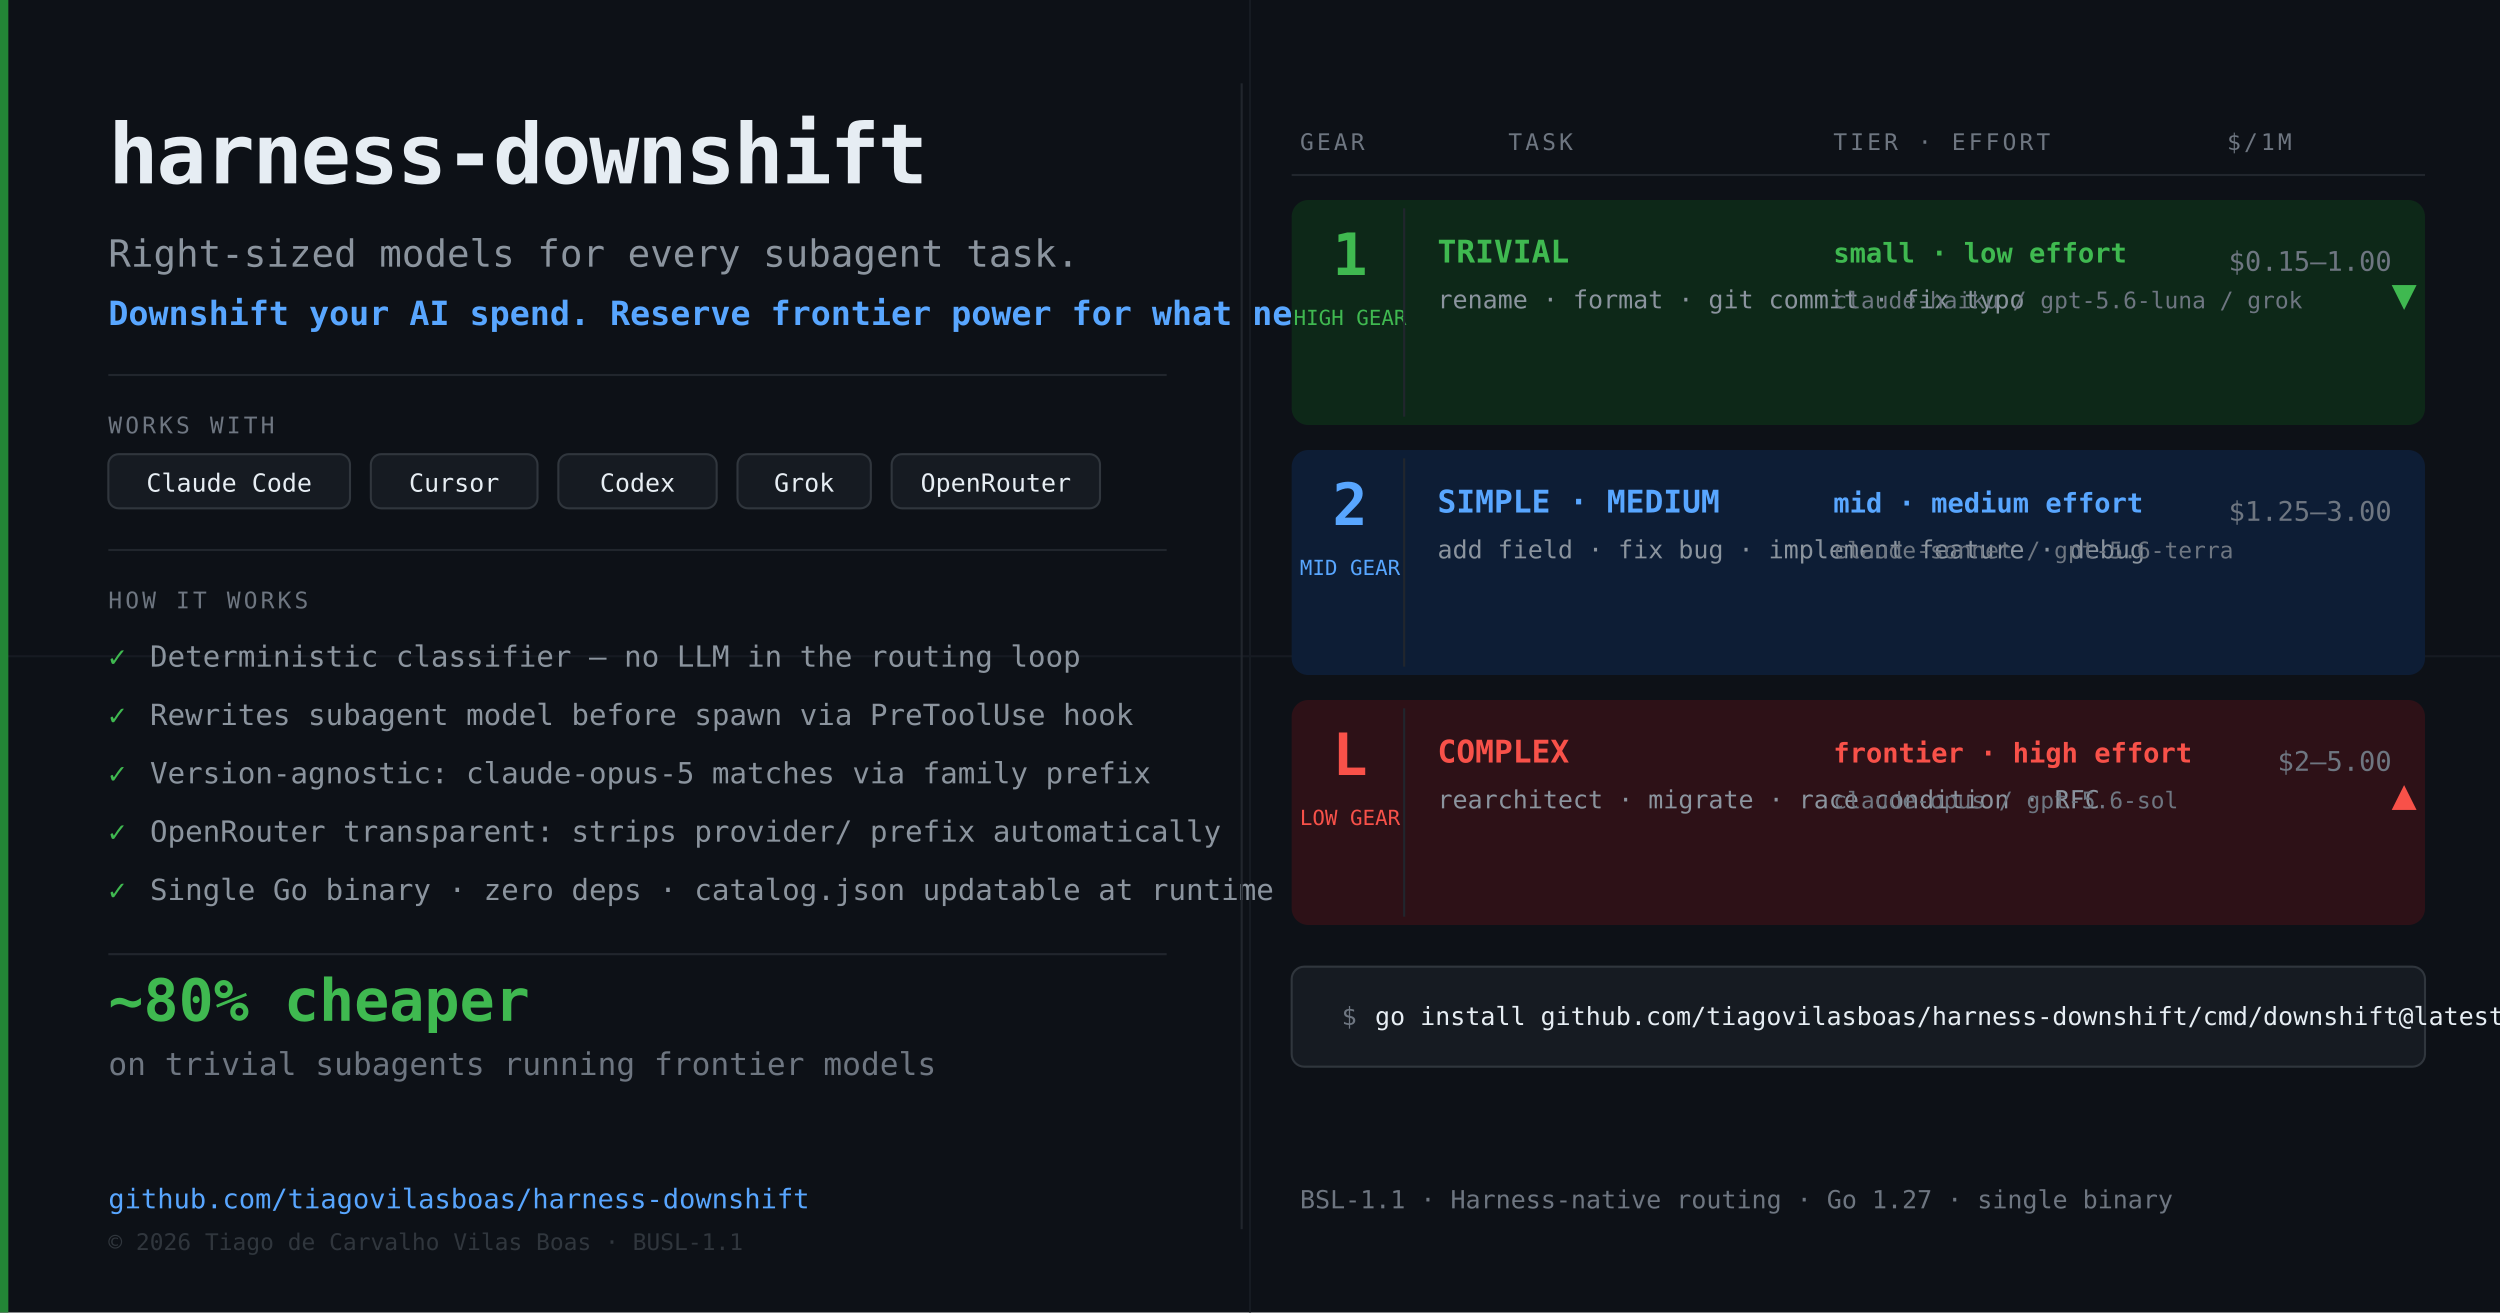
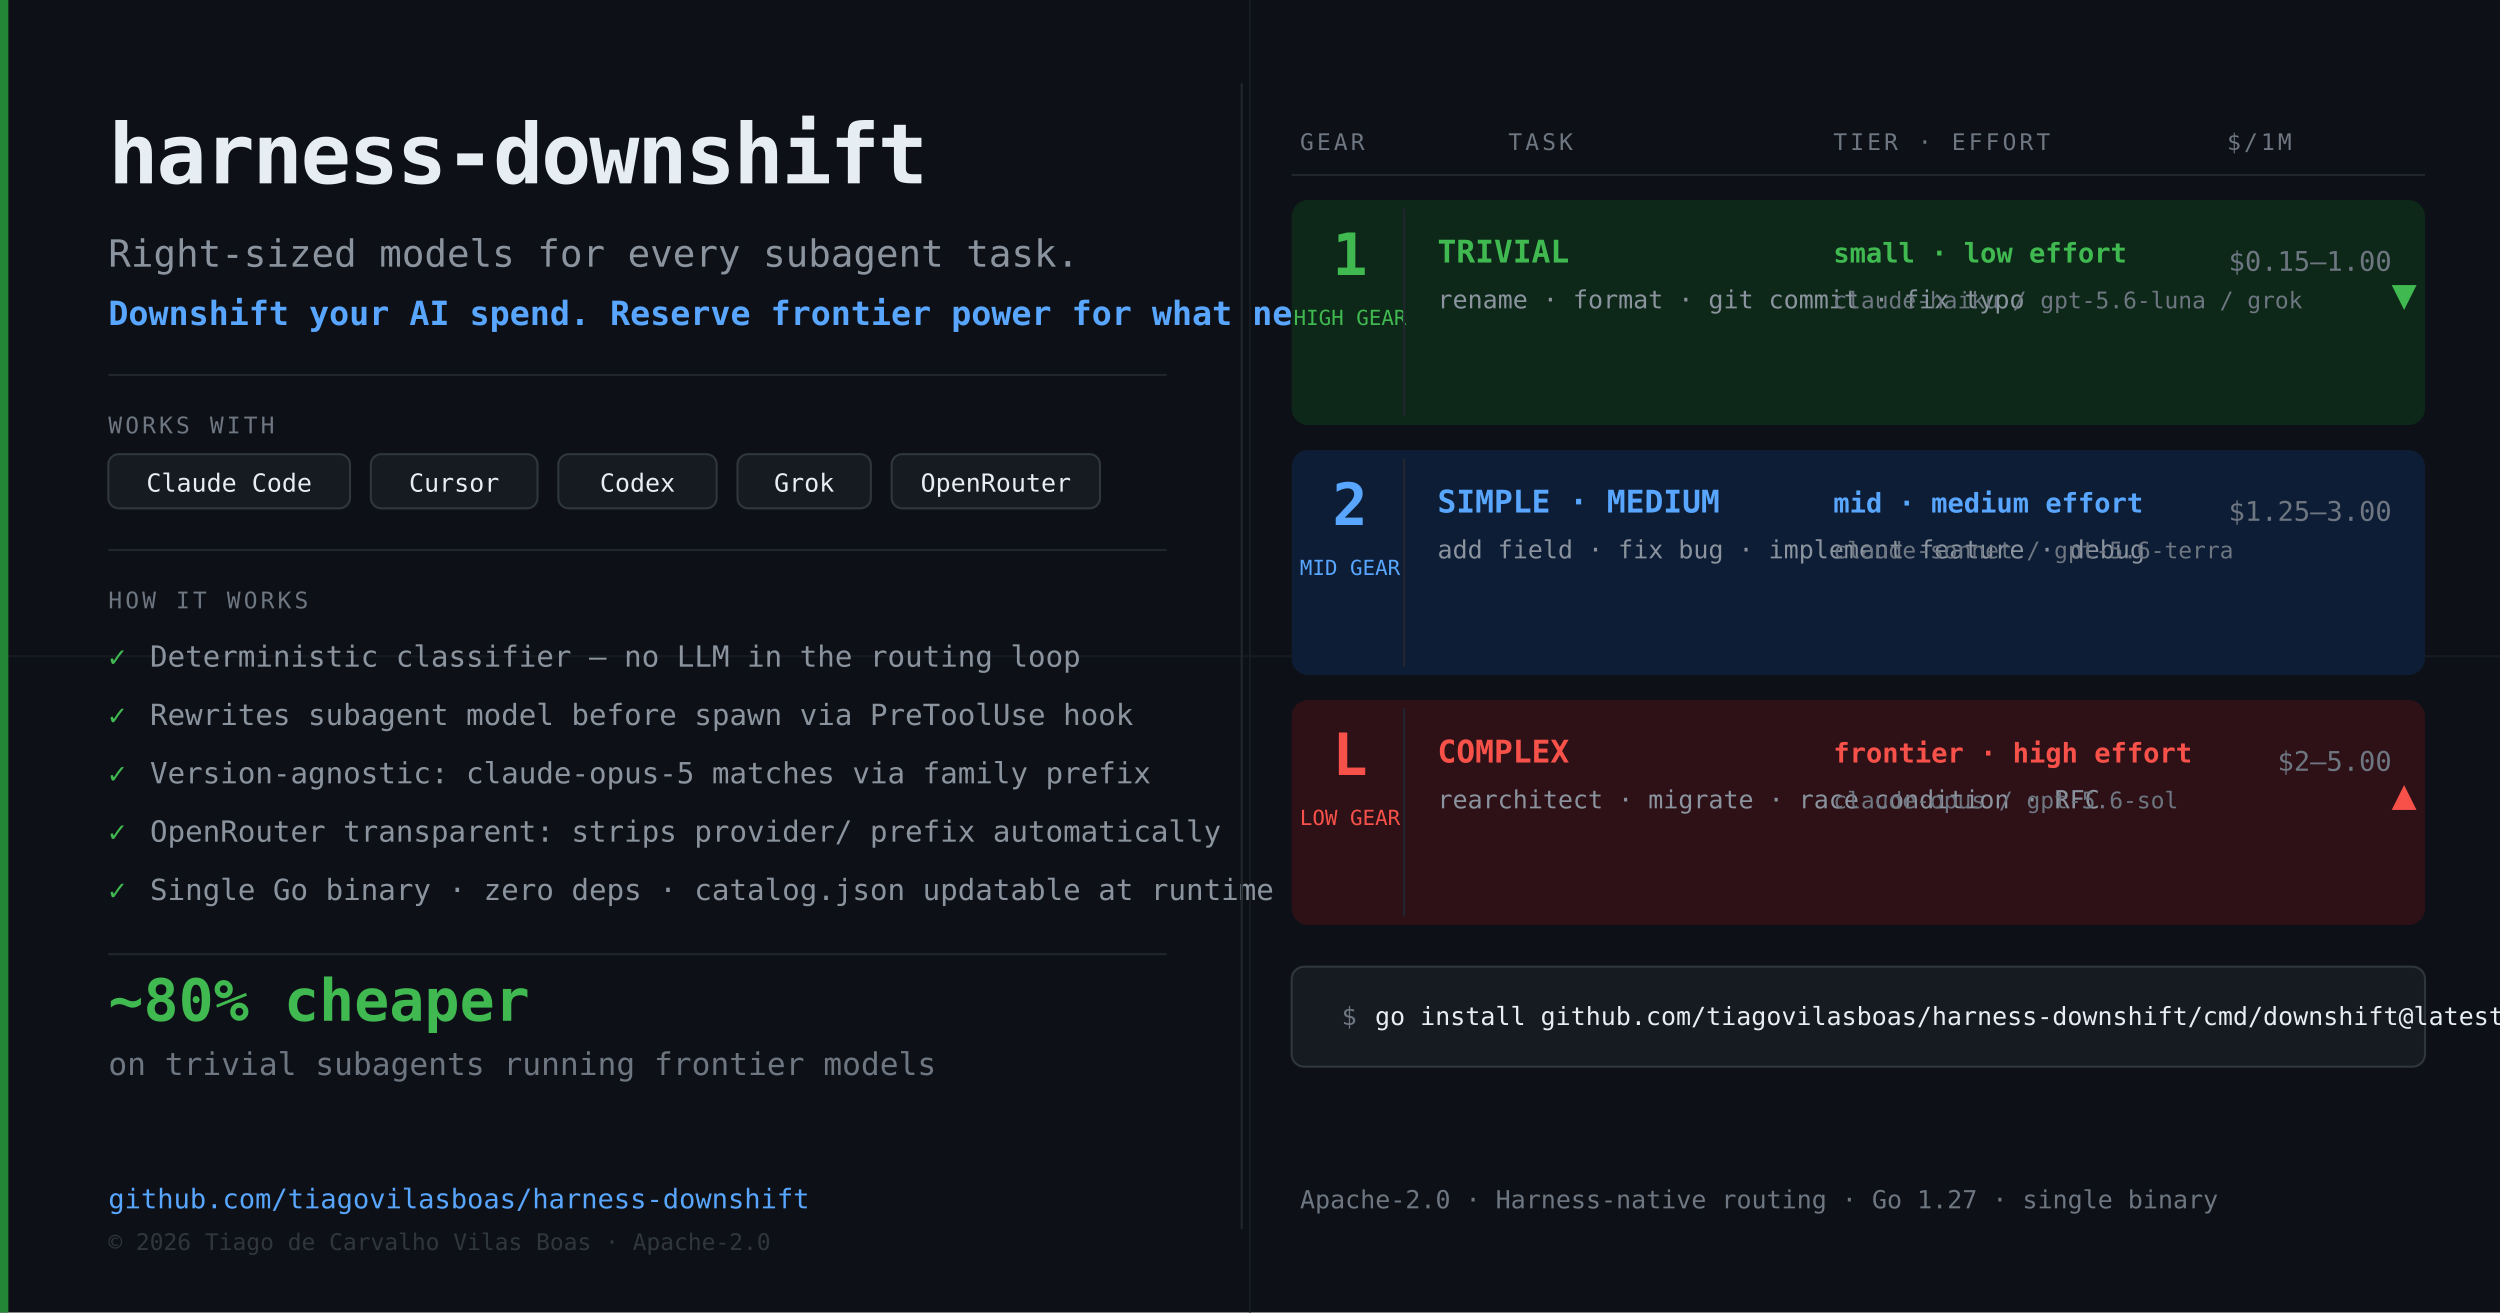
<svg xmlns="http://www.w3.org/2000/svg" width="1200" height="630" viewBox="0 0 1200 630" font-family="'SF Mono', 'Fira Code', 'Cascadia Code', ui-monospace, monospace">
  <rect width="1200" height="630" fill="#0d1117" />
  <line x1="0" y1="315" x2="1200" y2="315" stroke="#161b22" stroke-width="1" />
  <line x1="600" y1="0" x2="600" y2="630" stroke="#161b22" stroke-width="1" />
  <rect x="0" y="0" width="4" height="630" fill="#238636" />
  <text x="52" y="88" fill="#e6edf3" font-size="40" font-weight="700" letter-spacing="-1">harness-downshift</text>
  <text x="52" y="128" fill="#8b949e" font-size="18">Right-sized models for every subagent task.</text>
  <text x="52" y="156" fill="#58a6ff" font-size="16" font-weight="600">Downshift your AI spend. Reserve frontier power for what needs it.</text>
  <line x1="52" y1="180" x2="560" y2="180" stroke="#21262d" stroke-width="1" />
  <text x="52" y="208" fill="#6e7681" font-size="11" letter-spacing="1.5">WORKS WITH</text>
  <rect x="52" y="218" width="116" height="26" rx="5" fill="#161b22" stroke="#30363d" stroke-width="1" />
  <text x="110" y="236" fill="#e6edf3" font-size="12" text-anchor="middle">Claude Code</text>
  <rect x="178" y="218" width="80" height="26" rx="5" fill="#161b22" stroke="#30363d" stroke-width="1" />
  <text x="218" y="236" fill="#e6edf3" font-size="12" text-anchor="middle">Cursor</text>
  <rect x="268" y="218" width="76" height="26" rx="5" fill="#161b22" stroke="#30363d" stroke-width="1" />
  <text x="306" y="236" fill="#e6edf3" font-size="12" text-anchor="middle">Codex</text>
  <rect x="354" y="218" width="64" height="26" rx="5" fill="#161b22" stroke="#30363d" stroke-width="1" />
  <text x="386" y="236" fill="#e6edf3" font-size="12" text-anchor="middle">Grok</text>
  <rect x="428" y="218" width="100" height="26" rx="5" fill="#161b22" stroke="#30363d" stroke-width="1" />
  <text x="478" y="236" fill="#e6edf3" font-size="12" text-anchor="middle">OpenRouter</text>
  <line x1="52" y1="264" x2="560" y2="264" stroke="#21262d" stroke-width="1" />
  <text x="52" y="292" fill="#6e7681" font-size="11" letter-spacing="1.5">HOW IT WORKS</text>
  <text x="52" y="320" fill="#3fb950" font-size="14">✓</text>
  <text x="72" y="320" fill="#8b949e" font-size="14">Deterministic classifier — no LLM in the routing loop</text>
  <text x="52" y="348" fill="#3fb950" font-size="14">✓</text>
  <text x="72" y="348" fill="#8b949e" font-size="14">Rewrites subagent model before spawn via PreToolUse hook</text>
  <text x="52" y="376" fill="#3fb950" font-size="14">✓</text>
  <text x="72" y="376" fill="#8b949e" font-size="14">Version-agnostic: claude-opus-5 matches via family prefix</text>
  <text x="52" y="404" fill="#3fb950" font-size="14">✓</text>
  <text x="72" y="404" fill="#8b949e" font-size="14">OpenRouter transparent: strips provider/ prefix automatically</text>
  <text x="52" y="432" fill="#3fb950" font-size="14">✓</text>
  <text x="72" y="432" fill="#8b949e" font-size="14">Single Go binary · zero deps · catalog.json updatable at runtime</text>
  <line x1="52" y1="458" x2="560" y2="458" stroke="#21262d" stroke-width="1" />
  <text x="52" y="490" fill="#3fb950" font-size="28" font-weight="700">~80% cheaper</text>
  <text x="52" y="516" fill="#6e7681" font-size="15">on trivial subagents running frontier models</text>
  <text x="52" y="580" fill="#58a6ff" font-size="13">github.com/tiagovilasboas/harness-downshift</text>
-   <text x="52" y="600" fill="#30363d" font-size="11">© 2026 Tiago de Carvalho Vilas Boas · BUSL-1.1</text>
+   <text x="52" y="600" fill="#30363d" font-size="11">© 2026 Tiago de Carvalho Vilas Boas · Apache-2.0</text>
  <line x1="596" y1="40" x2="596" y2="590" stroke="#21262d" stroke-width="1" />
  <text x="624" y="72" fill="#6e7681" font-size="11" letter-spacing="1.5">GEAR</text>
  <text x="724" y="72" fill="#6e7681" font-size="11" letter-spacing="1.5">TASK</text>
  <text x="880" y="72" fill="#6e7681" font-size="11" letter-spacing="1.5">TIER · EFFORT</text>
  <text x="1100" y="72" fill="#6e7681" font-size="11" letter-spacing="1.5" text-anchor="end">$/1M</text>
  <line x1="620" y1="84" x2="1164" y2="84" stroke="#21262d" stroke-width="1" />
  <rect x="620" y="96" width="544" height="108" rx="8" fill="#0d2818" />
  <text x="648" y="132" fill="#3fb950" font-size="28" font-weight="700" text-anchor="middle">1</text>
  <text x="648" y="156" fill="#3fb950" font-size="10" text-anchor="middle">HIGH GEAR</text>
  <line x1="674" y1="100" x2="674" y2="200" stroke="#21262d" stroke-width="1" />
  <text x="690" y="126" fill="#3fb950" font-size="15" font-weight="700">TRIVIAL</text>
  <text x="690" y="148" fill="#8b949e" font-size="12">rename · format · git commit · fix typo</text>
  <text x="880" y="126" fill="#3fb950" font-size="13" font-weight="600">small · low effort</text>
  <text x="880" y="148" fill="#6e7681" font-size="11">claude-haiku / gpt-5.6-luna / grok</text>
  <text x="1148" y="130" fill="#6e7681" font-size="13" text-anchor="end">$0.15–1.00</text>
  <text x="1160" y="148" fill="#3fb950" font-size="20" text-anchor="end">▼</text>
  <rect x="620" y="216" width="544" height="108" rx="8" fill="#0d1d35" />
  <text x="648" y="252" fill="#58a6ff" font-size="28" font-weight="700" text-anchor="middle">2</text>
  <text x="648" y="276" fill="#58a6ff" font-size="10" text-anchor="middle">MID GEAR</text>
  <line x1="674" y1="220" x2="674" y2="320" stroke="#21262d" stroke-width="1" />
  <text x="690" y="246" fill="#58a6ff" font-size="15" font-weight="700">SIMPLE · MEDIUM</text>
  <text x="690" y="268" fill="#8b949e" font-size="12">add field · fix bug · implement feature · debug</text>
  <text x="880" y="246" fill="#58a6ff" font-size="13" font-weight="600">mid · medium effort</text>
  <text x="880" y="268" fill="#6e7681" font-size="11">claude-sonnet / gpt-5.6-terra</text>
  <text x="1148" y="250" fill="#6e7681" font-size="13" text-anchor="end">$1.25–3.00</text>
  <rect x="620" y="336" width="544" height="108" rx="8" fill="#2d1117" />
  <text x="648" y="372" fill="#f85149" font-size="28" font-weight="700" text-anchor="middle">L</text>
  <text x="648" y="396" fill="#f85149" font-size="10" text-anchor="middle">LOW GEAR</text>
  <line x1="674" y1="340" x2="674" y2="440" stroke="#21262d" stroke-width="1" />
  <text x="690" y="366" fill="#f85149" font-size="15" font-weight="700">COMPLEX</text>
  <text x="690" y="388" fill="#8b949e" font-size="12">rearchitect · migrate · race condition · RFC</text>
  <text x="880" y="366" fill="#f85149" font-size="13" font-weight="600">frontier · high effort</text>
  <text x="880" y="388" fill="#6e7681" font-size="11">claude-opus / gpt-5.6-sol</text>
  <text x="1148" y="370" fill="#6e7681" font-size="13" text-anchor="end">$2–5.00</text>
  <text x="1160" y="388" fill="#f85149" font-size="20" text-anchor="end">▲</text>
  <rect x="620" y="464" width="544" height="48" rx="6" fill="#161b22" stroke="#30363d" stroke-width="1" />
  <text x="644" y="492" fill="#6e7681" font-size="12">$</text>
  <text x="660" y="492" fill="#e6edf3" font-size="12">go install github.com/tiagovilasboas/harness-downshift/cmd/downshift@latest</text>
-   <text x="624" y="580" fill="#6e7681" font-size="12">BSL-1.1 · Harness-native routing · Go 1.27 · single binary</text>
+   <text x="624" y="580" fill="#6e7681" font-size="12">Apache-2.0 · Harness-native routing · Go 1.27 · single binary</text>
</svg>
